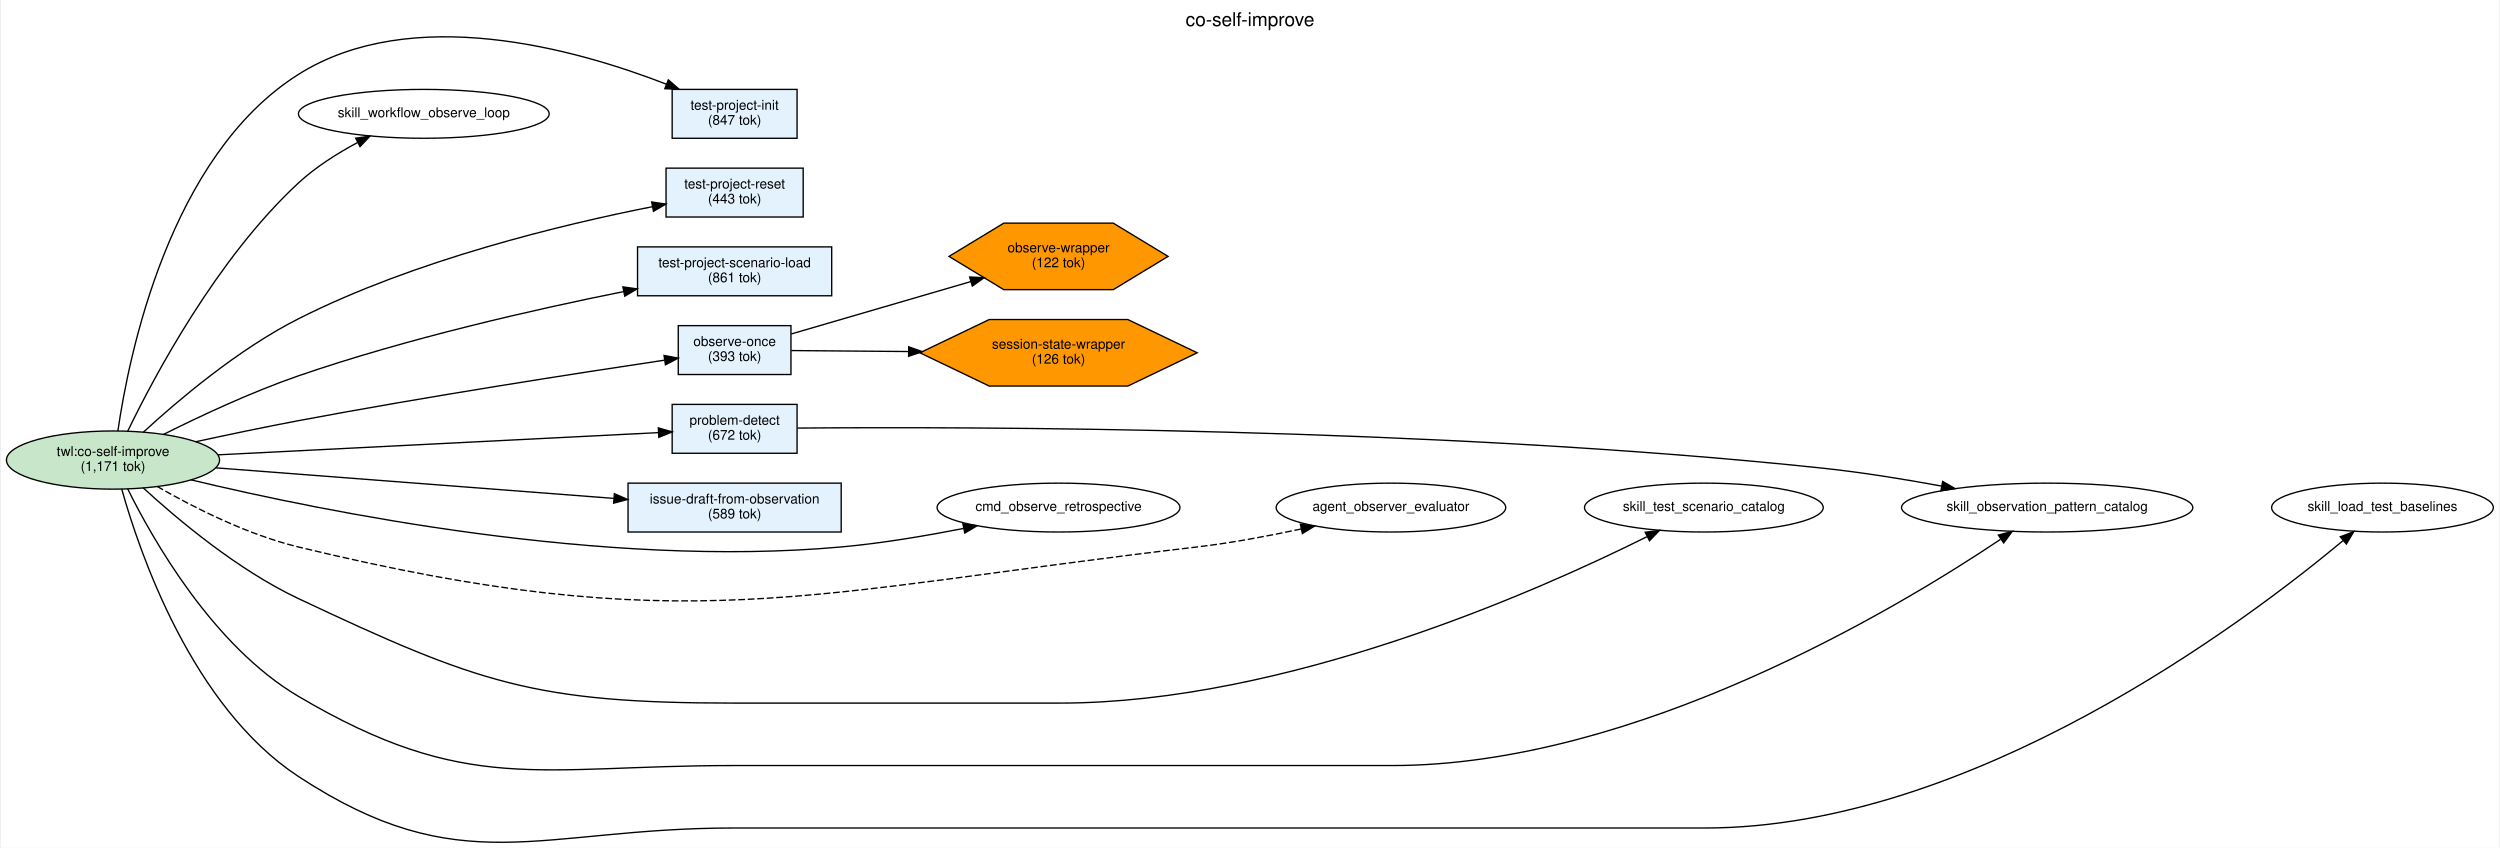
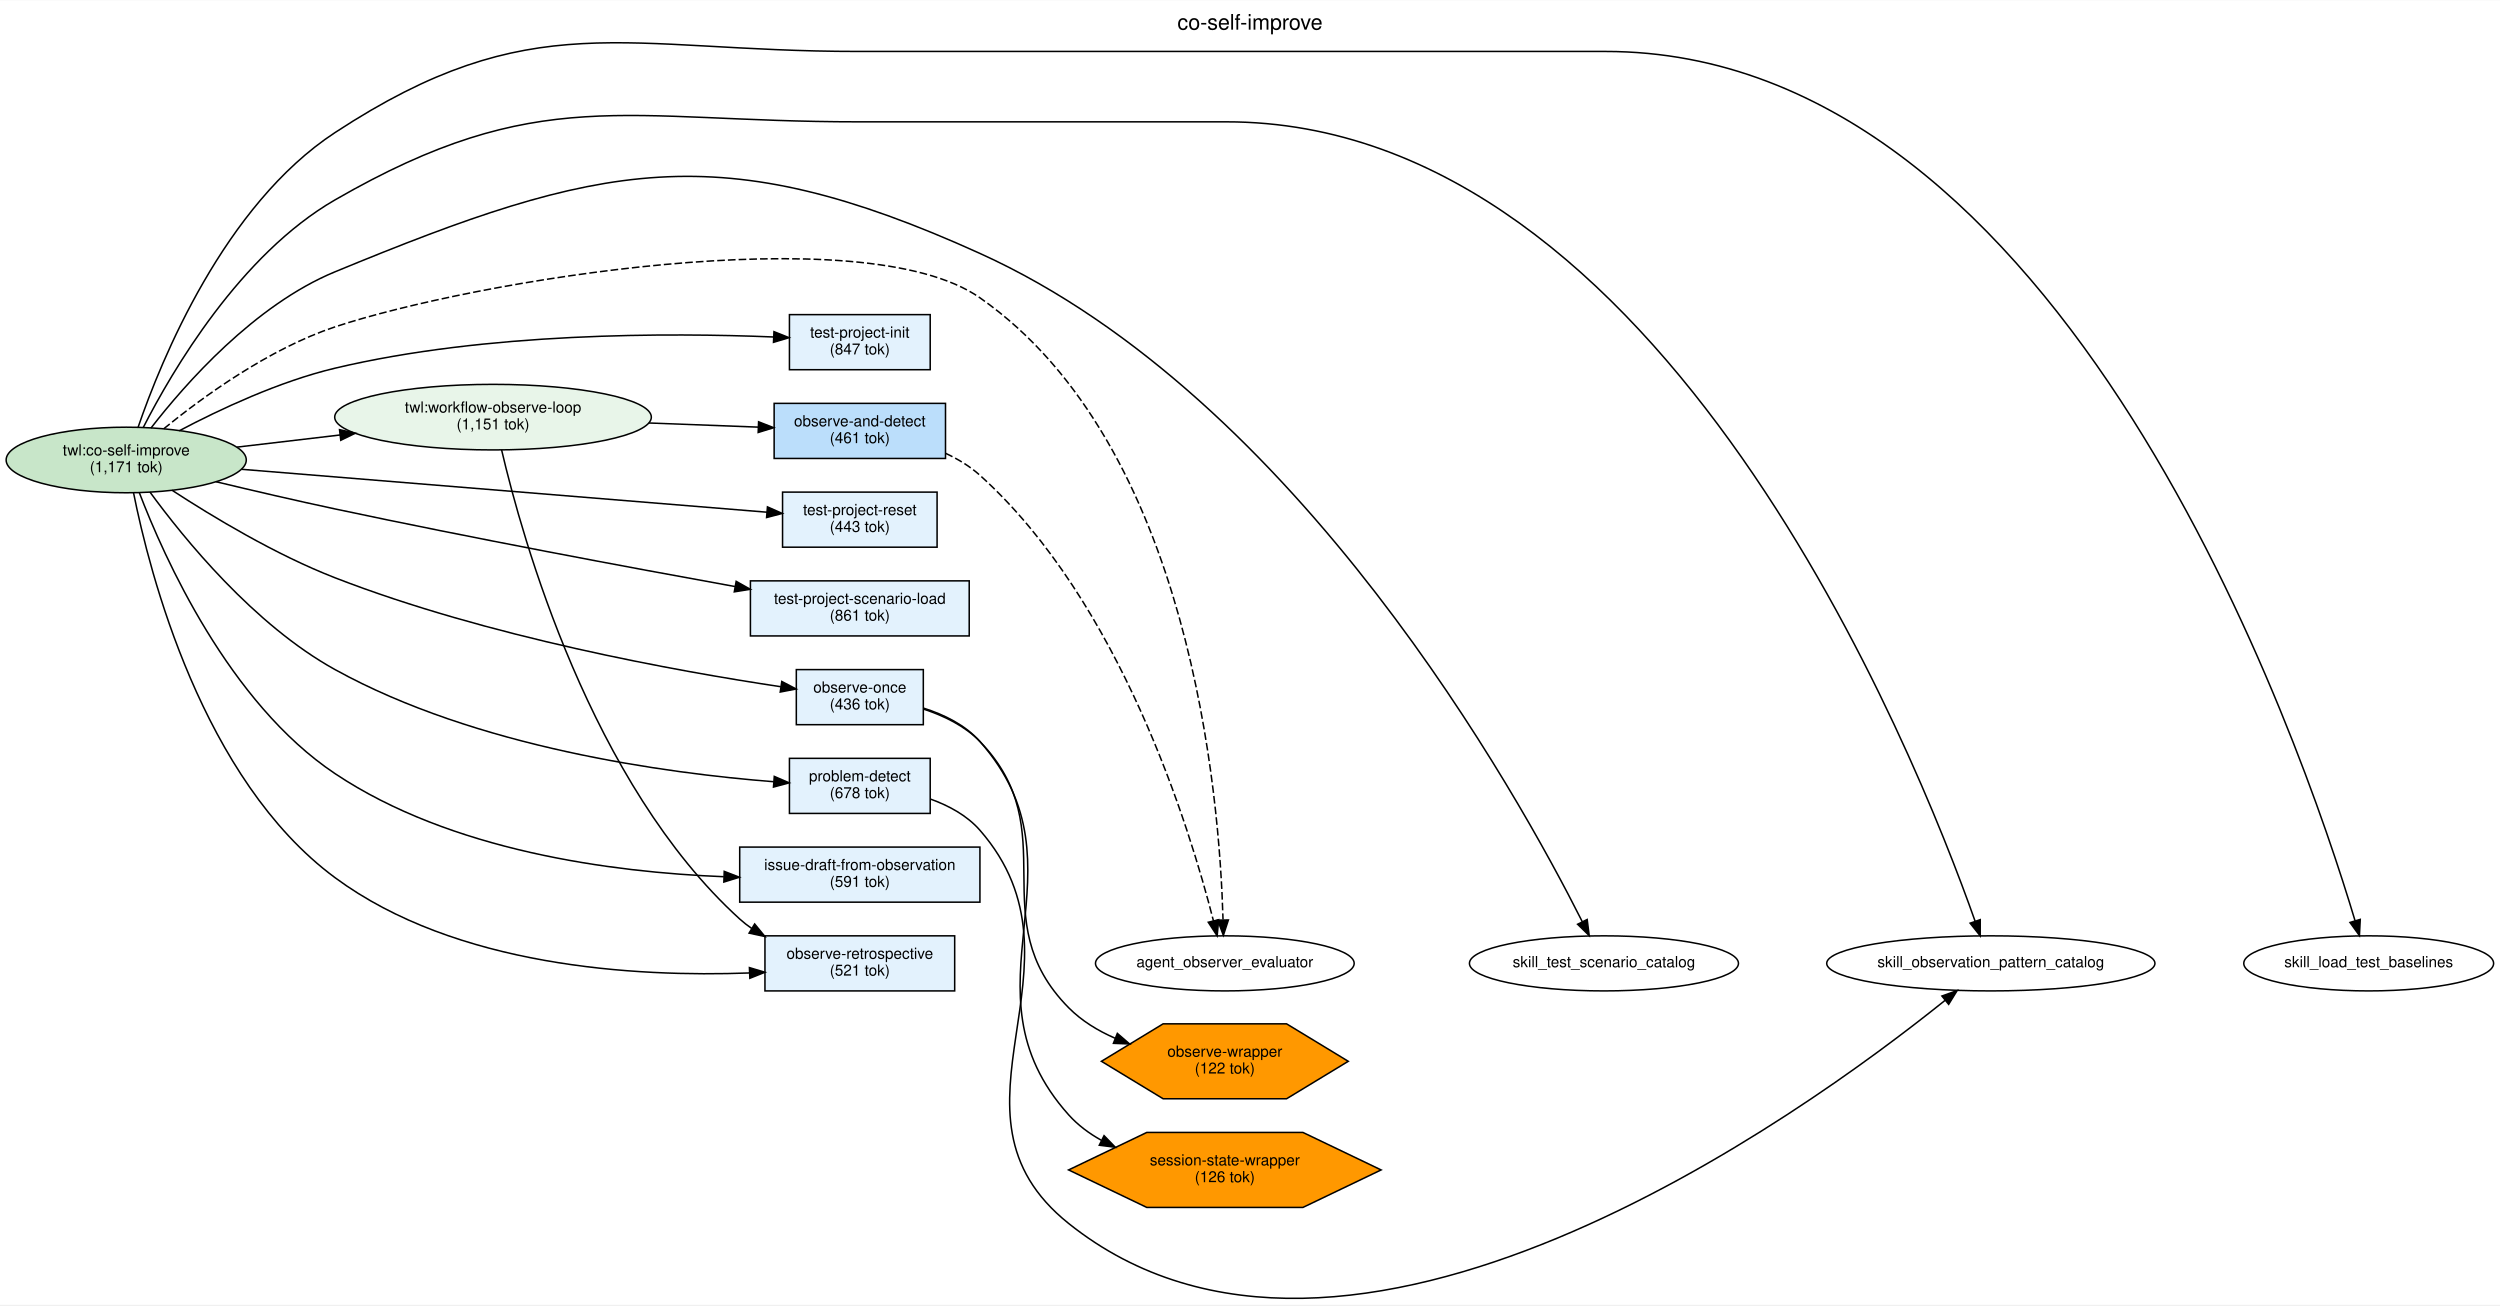
- <svg xmlns="http://www.w3.org/2000/svg" width="1840pt" height="624pt" viewBox="0.00 0.00 1839.82 624.44">
-   <g id="graph0" class="graph" transform="scale(1 1) rotate(0) translate(4 620.44)">
-     <polygon fill="white" stroke="transparent" points="-4,4 -4,-620.44 1835.82,-620.44 1835.82,4 -4,4" />
-     <text text-anchor="middle" x="915.91" y="-601.24" font-family="Helvetica,sans-Serif" font-size="14.00">co-self-improve</text>
+ <svg xmlns="http://www.w3.org/2000/svg" width="1634pt" height="853pt" viewBox="0.00 0.00 1633.92 852.62">
+   <g id="graph0" class="graph" transform="scale(1 1) rotate(0) translate(4 848.62)">
+     <polygon fill="white" stroke="transparent" points="-4,4 -4,-848.62 1629.92,-848.62 1629.92,4 -4,4" />
+     <text text-anchor="middle" x="812.96" y="-829.42" font-family="Helvetica,sans-Serif" font-size="14.00">co-self-improve</text>
    <g id="node1" class="node">
-       <ellipse fill="#c8e6c9" stroke="black" cx="78.49" cy="-281.6" rx="78.48" ry="21.43" />
-       <text text-anchor="middle" x="78.49" y="-284.6" font-family="Helvetica,sans-Serif" font-size="10.00">twl:co-self-improve</text>
-       <text text-anchor="middle" x="78.49" y="-273.6" font-family="Helvetica,sans-Serif" font-size="10.00">(1,171 tok)</text>
+       <ellipse fill="#c8e6c9" stroke="black" cx="78.49" cy="-548.16" rx="78.48" ry="21.43" />
+       <text text-anchor="middle" x="78.49" y="-551.16" font-family="Helvetica,sans-Serif" font-size="10.00">twl:co-self-improve</text>
+       <text text-anchor="middle" x="78.49" y="-540.16" font-family="Helvetica,sans-Serif" font-size="10.00">(1,171 tok)</text>
    </g>
    <g id="node2" class="node">
-       <polygon fill="#e3f2fd" stroke="black" points="577.82,-380.6 494.82,-380.6 494.82,-344.6 577.82,-344.6 577.82,-380.6" />
-       <text text-anchor="middle" x="536.32" y="-365.6" font-family="Helvetica,sans-Serif" font-size="10.00">observe-once</text>
-       <text text-anchor="middle" x="536.32" y="-354.6" font-family="Helvetica,sans-Serif" font-size="10.00">(393 tok)</text>
+       <ellipse fill="#e8f5e9" stroke="black" cx="318.22" cy="-576.16" rx="103.48" ry="21.43" />
+       <text text-anchor="middle" x="318.22" y="-579.16" font-family="Helvetica,sans-Serif" font-size="10.00">twl:workflow-observe-loop</text>
+       <text text-anchor="middle" x="318.22" y="-568.16" font-family="Helvetica,sans-Serif" font-size="10.00">(1,151 tok)</text>
+     </g>
+     <g id="edge1" class="edge">
+       <path fill="none" stroke="black" d="M150.81,-556.56C172.02,-559.06 195.64,-561.84 218.27,-564.5" />
+       <polygon fill="black" stroke="black" points="217.9,-567.98 228.25,-565.68 218.72,-561.03 217.9,-567.98" />
+     </g>
+     <g id="node3" class="node">
+       <polygon fill="#e3f2fd" stroke="black" points="599.45,-411.16 516.45,-411.16 516.45,-375.16 599.45,-375.16 599.45,-411.16" />
+       <text text-anchor="middle" x="557.95" y="-396.16" font-family="Helvetica,sans-Serif" font-size="10.00">observe-once</text>
+       <text text-anchor="middle" x="557.95" y="-385.16" font-family="Helvetica,sans-Serif" font-size="10.00">(436 tok)</text>
    </g>
    <g id="edge5" class="edge">
-       <path fill="none" stroke="black" d="M139.39,-295.09C162.9,-300.21 190.15,-305.93 214.98,-310.6 309.92,-328.45 421.38,-345.72 484.64,-355.17" />
-       <polygon fill="black" stroke="black" points="484.34,-358.66 494.75,-356.68 485.37,-351.74 484.34,-358.66" />
+       <path fill="none" stroke="black" d="M108.38,-528.41C135,-511.04 176.14,-486.24 214.98,-471.16 314.59,-432.46 438.34,-410.16 506.32,-399.97" />
+       <polygon fill="black" stroke="black" points="506.95,-403.41 516.33,-398.49 505.93,-396.49 506.95,-403.41" />
    </g>
-     <g id="node3" class="node">
-       <polygon fill="#e3f2fd" stroke="black" points="582.32,-322.6 490.32,-322.6 490.32,-286.6 582.32,-286.6 582.32,-322.6" />
-       <text text-anchor="middle" x="536.32" y="-307.6" font-family="Helvetica,sans-Serif" font-size="10.00">problem-detect</text>
-       <text text-anchor="middle" x="536.32" y="-296.6" font-family="Helvetica,sans-Serif" font-size="10.00">(672 tok)</text>
+     <g id="node4" class="node">
+       <polygon fill="#e3f2fd" stroke="black" points="603.95,-353.16 511.95,-353.16 511.95,-317.16 603.95,-317.16 603.95,-353.16" />
+       <text text-anchor="middle" x="557.95" y="-338.16" font-family="Helvetica,sans-Serif" font-size="10.00">problem-detect</text>
+       <text text-anchor="middle" x="557.95" y="-327.16" font-family="Helvetica,sans-Serif" font-size="10.00">(678 tok)</text>
    </g>
    <g id="edge6" class="edge">
-       <path fill="none" stroke="black" d="M155.78,-285.45C247.54,-290.08 399.28,-297.73 480.31,-301.82" />
-       <polygon fill="black" stroke="black" points="480.15,-305.32 490.31,-302.33 480.5,-298.33 480.15,-305.32" />
+       <path fill="none" stroke="black" d="M93.92,-527.31C116.2,-496.8 161.98,-440.44 214.98,-411.16 307.19,-360.2 431.2,-343.41 501.74,-337.87" />
+       <polygon fill="black" stroke="black" points="502.04,-341.36 511.75,-337.14 501.52,-334.38 502.04,-341.36" />
    </g>
-     <g id="node4" class="node">
-       <polygon fill="#e3f2fd" stroke="black" points="614.82,-264.6 457.82,-264.6 457.82,-228.6 614.82,-228.6 614.82,-264.6" />
-       <text text-anchor="middle" x="536.32" y="-249.6" font-family="Helvetica,sans-Serif" font-size="10.00">issue-draft-from-observation</text>
-       <text text-anchor="middle" x="536.32" y="-238.6" font-family="Helvetica,sans-Serif" font-size="10.00">(589 tok)</text>
+     <g id="node5" class="node">
+       <polygon fill="#e3f2fd" stroke="black" points="636.45,-295.16 479.45,-295.16 479.45,-259.16 636.45,-259.16 636.45,-295.16" />
+       <text text-anchor="middle" x="557.95" y="-280.16" font-family="Helvetica,sans-Serif" font-size="10.00">issue-draft-from-observation</text>
+       <text text-anchor="middle" x="557.95" y="-269.16" font-family="Helvetica,sans-Serif" font-size="10.00">(591 tok)</text>
    </g>
    <g id="edge7" class="edge">
-       <path fill="none" stroke="black" d="M154.25,-275.86C234.59,-269.69 362.17,-259.89 447.3,-253.36" />
-       <polygon fill="black" stroke="black" points="447.76,-256.83 457.46,-252.58 447.22,-249.85 447.76,-256.83" />
+       <path fill="none" stroke="black" d="M86.99,-526.98C103.18,-484.6 145.62,-389.47 214.98,-343.16 290.62,-292.65 395.44,-278.71 469.04,-275.8" />
+       <polygon fill="black" stroke="black" points="469.33,-279.3 479.21,-275.46 469.09,-272.3 469.33,-279.3" />
    </g>
-     <g id="node5" class="node">
-       <polygon fill="#e3f2fd" stroke="black" points="582.32,-554.6 490.32,-554.6 490.32,-518.6 582.32,-518.6 582.32,-554.6" />
-       <text text-anchor="middle" x="536.32" y="-539.6" font-family="Helvetica,sans-Serif" font-size="10.00">test-project-init</text>
-       <text text-anchor="middle" x="536.32" y="-528.6" font-family="Helvetica,sans-Serif" font-size="10.00">(847 tok)</text>
+     <g id="node7" class="node">
+       <polygon fill="#e3f2fd" stroke="black" points="619.95,-237.16 495.95,-237.16 495.95,-201.16 619.95,-201.16 619.95,-237.16" />
+       <text text-anchor="middle" x="557.95" y="-222.16" font-family="Helvetica,sans-Serif" font-size="10.00">observe-retrospective</text>
+       <text text-anchor="middle" x="557.95" y="-211.16" font-family="Helvetica,sans-Serif" font-size="10.00">(521 tok)</text>
+     </g>
+     <g id="edge8" class="edge">
+       <path fill="none" stroke="black" d="M83.24,-526.88C93.67,-474.57 128.16,-339.29 214.98,-275.16 293.89,-216.86 411.04,-210.11 485.69,-212.89" />
+       <polygon fill="black" stroke="black" points="485.79,-216.4 495.93,-213.35 486.09,-209.41 485.79,-216.4" />
+     </g>
+     <g id="node8" class="node">
+       <polygon fill="#e3f2fd" stroke="black" points="603.95,-643.16 511.95,-643.16 511.95,-607.16 603.95,-607.16 603.95,-643.16" />
+       <text text-anchor="middle" x="557.95" y="-628.16" font-family="Helvetica,sans-Serif" font-size="10.00">test-project-init</text>
+       <text text-anchor="middle" x="557.95" y="-617.16" font-family="Helvetica,sans-Serif" font-size="10.00">(847 tok)</text>
    </g>
    <g id="edge2" class="edge">
-       <path fill="none" stroke="black" d="M82.08,-302.99C90.07,-358.25 119.8,-505.55 214.98,-565.6 298.37,-618.21 419.11,-584.45 486.02,-558.44" />
-       <polygon fill="black" stroke="black" points="487.49,-561.62 495.49,-554.67 484.9,-555.11 487.49,-561.62" />
+       <path fill="none" stroke="black" d="M113.07,-567.21C139.77,-581.31 178.56,-599.5 214.98,-608.16 313.86,-631.65 433.2,-631.35 501.56,-628.55" />
+       <polygon fill="black" stroke="black" points="501.84,-632.04 511.68,-628.1 501.53,-625.05 501.84,-632.04" />
+     </g>
+     <g id="node9" class="node">
+       <polygon fill="#e3f2fd" stroke="black" points="608.45,-527.16 507.45,-527.16 507.45,-491.16 608.45,-491.16 608.45,-527.16" />
+       <text text-anchor="middle" x="557.95" y="-512.16" font-family="Helvetica,sans-Serif" font-size="10.00">test-project-reset</text>
+       <text text-anchor="middle" x="557.95" y="-501.16" font-family="Helvetica,sans-Serif" font-size="10.00">(443 tok)</text>
+     </g>
+     <g id="edge3" class="edge">
+       <path fill="none" stroke="black" d="M153.83,-542.08C248.5,-534.35 410.23,-521.14 497.28,-514.03" />
+       <polygon fill="black" stroke="black" points="497.58,-517.52 507.26,-513.22 497.01,-510.54 497.58,-517.52" />
+     </g>
+     <g id="node10" class="node">
+       <polygon fill="#e3f2fd" stroke="black" points="629.45,-469.16 486.45,-469.16 486.45,-433.16 629.45,-433.16 629.45,-469.16" />
+       <text text-anchor="middle" x="557.95" y="-454.16" font-family="Helvetica,sans-Serif" font-size="10.00">test-project-scenario-load</text>
+       <text text-anchor="middle" x="557.95" y="-443.16" font-family="Helvetica,sans-Serif" font-size="10.00">(861 tok)</text>
+     </g>
+     <g id="edge4" class="edge">
+       <path fill="none" stroke="black" d="M137.05,-533.97C161.08,-528.2 189.33,-521.62 214.98,-516.16 304.13,-497.17 406.94,-477.99 476.37,-465.44" />
+       <polygon fill="black" stroke="black" points="477.14,-468.85 486.36,-463.64 475.9,-461.97 477.14,-468.85" />
+     </g>
+     <g id="node13" class="node">
+       <ellipse fill="none" stroke="black" cx="796.51" cy="-219.16" rx="84.54" ry="18" />
+       <text text-anchor="middle" x="796.51" y="-216.66" font-family="Helvetica,sans-Serif" font-size="10.00">agent_observer_evaluator</text>
+     </g>
+     <g id="edge9" class="edge">
+       <path fill="none" stroke="black" stroke-dasharray="5,2" d="M103.02,-568.56C128.64,-589.43 171.74,-620.77 214.98,-635.16 303.94,-664.76 559.61,-707.88 636.45,-654.16 774.3,-557.79 793.08,-328.51 795.33,-247.84" />
+       <polygon fill="black" stroke="black" points="798.84,-247.54 795.55,-237.47 791.84,-247.39 798.84,-247.54" />
+     </g>
+     <g id="node14" class="node">
+       <ellipse fill="none" stroke="black" cx="1044.29" cy="-219.16" rx="87.92" ry="18" />
+       <text text-anchor="middle" x="1044.29" y="-216.66" font-family="Helvetica,sans-Serif" font-size="10.00">skill_test_scenario_catalog</text>
+     </g>
+     <g id="edge10" class="edge">
+       <path fill="none" stroke="black" d="M94.62,-568.96C117.11,-597.98 162.41,-649.47 214.98,-671.16 388.22,-742.62 465.76,-760.51 636.45,-683.16 844.11,-589.06 987.65,-330.79 1030.18,-246.3" />
+       <polygon fill="black" stroke="black" points="1033.33,-247.84 1034.65,-237.32 1027.06,-244.72 1033.33,-247.84" />
+     </g>
+     <g id="node15" class="node">
+       <ellipse fill="none" stroke="black" cx="1297.14" cy="-219.16" rx="107.27" ry="18" />
+       <text text-anchor="middle" x="1297.14" y="-216.66" font-family="Helvetica,sans-Serif" font-size="10.00">skill_observation_pattern_catalog</text>
+     </g>
+     <g id="edge11" class="edge">
+       <path fill="none" stroke="black" d="M89.62,-569.38C108.55,-606.45 153.02,-682.44 214.98,-718.16 348.11,-794.91 403.28,-769.16 556.95,-769.16 556.95,-769.16 556.95,-769.16 797.51,-769.16 1082.79,-769.16 1247.51,-358 1286.88,-246.67" />
+       <polygon fill="black" stroke="black" points="1290.21,-247.74 1290.2,-237.14 1283.6,-245.43 1290.21,-247.74" />
+     </g>
+     <g id="node16" class="node">
+       <ellipse fill="none" stroke="black" cx="1544.1" cy="-219.16" rx="81.65" ry="18" />
+       <text text-anchor="middle" x="1544.1" y="-216.66" font-family="Helvetica,sans-Serif" font-size="10.00">skill_load_test_baselines</text>
+     </g>
+     <g id="edge12" class="edge">
+       <path fill="none" stroke="black" d="M86.22,-569.45C101.35,-613.55 142.52,-714.68 214.98,-762.16 343.62,-846.45 403.15,-815.16 556.95,-815.16 556.95,-815.16 556.95,-815.16 1045.29,-815.16 1345.3,-815.16 1499.89,-364.8 1535.18,-247.05" />
+       <polygon fill="black" stroke="black" points="1538.58,-247.9 1538.05,-237.32 1531.86,-245.92 1538.58,-247.9" />
    </g>
    <g id="node6" class="node">
-       <polygon fill="#e3f2fd" stroke="black" points="586.82,-496.6 485.82,-496.6 485.82,-460.6 586.82,-460.6 586.82,-496.6" />
-       <text text-anchor="middle" x="536.32" y="-481.6" font-family="Helvetica,sans-Serif" font-size="10.00">test-project-reset</text>
-       <text text-anchor="middle" x="536.32" y="-470.6" font-family="Helvetica,sans-Serif" font-size="10.00">(443 tok)</text>
+       <polygon fill="#bbdefb" stroke="black" points="613.95,-585.16 501.95,-585.16 501.95,-549.16 613.95,-549.16 613.95,-585.16" />
+       <text text-anchor="middle" x="557.95" y="-570.16" font-family="Helvetica,sans-Serif" font-size="10.00">observe-and-detect</text>
+       <text text-anchor="middle" x="557.95" y="-559.16" font-family="Helvetica,sans-Serif" font-size="10.00">(461 tok)</text>
    </g>
-     <g id="edge3" class="edge">
-       <path fill="none" stroke="black" d="M100.76,-302.04C126.07,-325.34 170.53,-363.1 214.98,-385.6 300.61,-428.95 409.64,-455.15 475.87,-468.23" />
-       <polygon fill="black" stroke="black" points="475.24,-471.68 485.72,-470.15 476.57,-464.8 475.24,-471.68" />
+     <g id="edge13" class="edge">
+       <path fill="none" stroke="black" d="M420.04,-572.34C444.18,-571.43 469.34,-570.47 491.41,-569.64" />
+       <polygon fill="black" stroke="black" points="491.79,-573.13 501.65,-569.25 491.52,-566.13 491.79,-573.13" />
    </g>
-     <g id="node7" class="node">
-       <polygon fill="#e3f2fd" stroke="black" points="607.82,-438.6 464.82,-438.6 464.82,-402.6 607.82,-402.6 607.82,-438.6" />
-       <text text-anchor="middle" x="536.32" y="-423.6" font-family="Helvetica,sans-Serif" font-size="10.00">test-project-scenario-load</text>
-       <text text-anchor="middle" x="536.32" y="-412.6" font-family="Helvetica,sans-Serif" font-size="10.00">(861 tok)</text>
-     </g>
-     <g id="edge4" class="edge">
-       <path fill="none" stroke="black" d="M115.51,-300.4C142.37,-313.84 180.26,-331.61 214.98,-343.6 294.82,-371.17 389.14,-392.55 454.67,-405.71" />
-       <polygon fill="black" stroke="black" points="454.03,-409.16 464.52,-407.68 455.4,-402.29 454.03,-409.16" />
-     </g>
-     <g id="node10" class="node">
-       <ellipse fill="none" stroke="black" cx="307.4" cy="-536.6" rx="92.34" ry="18" />
-       <text text-anchor="middle" x="307.4" y="-534.1" font-family="Helvetica,sans-Serif" font-size="10.00">skill_workflow_observe_loop</text>
-     </g>
-     <g id="edge1" class="edge">
-       <path fill="none" stroke="black" d="M89.27,-302.76C108.57,-342.67 154.91,-430.01 214.98,-485.6 227.68,-497.35 243.58,-507.42 258.55,-515.43" />
-       <polygon fill="black" stroke="black" points="257.22,-518.68 267.71,-520.15 260.42,-512.46 257.22,-518.68" />
+     <g id="edge14" class="edge">
+       <path fill="none" stroke="black" d="M323.81,-554.82C337.29,-497.14 382.09,-336.56 479.45,-248.16 481.9,-245.94 484.53,-243.88 487.3,-241.98" />
+       <polygon fill="black" stroke="black" points="489.22,-244.91 495.94,-236.72 485.58,-238.93 489.22,-244.91" />
    </g>
    <g id="node11" class="node">
-       <ellipse fill="none" stroke="black" cx="774.88" cy="-246.6" rx="89.45" ry="18" />
-       <text text-anchor="middle" x="774.88" y="-244.1" font-family="Helvetica,sans-Serif" font-size="10.00">cmd_observe_retrospective</text>
+       <polygon fill="#ff9800" stroke="black" points="877.18,-155.16 836.85,-179.65 756.18,-179.65 715.85,-155.16 756.18,-130.67 836.85,-130.67 877.18,-155.16" />
+       <text text-anchor="middle" x="796.51" y="-158.16" font-family="Helvetica,sans-Serif" font-size="10.00">observe-wrapper</text>
+       <text text-anchor="middle" x="796.51" y="-147.16" font-family="Helvetica,sans-Serif" font-size="10.00">(122 tok)</text>
    </g>
-     <g id="edge8" class="edge">
-       <path fill="none" stroke="black" d="M136.03,-267C233.56,-243.58 439.8,-201.77 614.82,-217.6 644.57,-220.29 677.08,-225.75 704.91,-231.22" />
-       <polygon fill="black" stroke="black" points="704.44,-234.7 714.93,-233.23 705.82,-227.83 704.44,-234.7" />
+     <g id="edge15" class="edge">
+       <path fill="none" stroke="black" d="M599.51,-385.37C612.75,-381.05 626.58,-374.39 636.45,-364.16 693.04,-305.48 637.15,-248.13 694.45,-190.16 702.92,-181.59 713.58,-175.12 724.78,-170.23" />
+       <polygon fill="black" stroke="black" points="726.26,-173.41 734.28,-166.49 723.69,-166.9 726.26,-173.41" />
    </g>
    <g id="node12" class="node">
-       <ellipse fill="none" stroke="black" cx="1019.71" cy="-246.6" rx="84.54" ry="18" />
-       <text text-anchor="middle" x="1019.71" y="-244.1" font-family="Helvetica,sans-Serif" font-size="10.00">agent_observer_evaluator</text>
+       <polygon fill="#ff9800" stroke="black" points="898.64,-84.16 847.58,-108.65 745.45,-108.65 694.39,-84.16 745.45,-59.67 847.58,-59.67 898.64,-84.16" />
+       <text text-anchor="middle" x="796.51" y="-87.16" font-family="Helvetica,sans-Serif" font-size="10.00">session-state-wrapper</text>
+       <text text-anchor="middle" x="796.51" y="-76.16" font-family="Helvetica,sans-Serif" font-size="10.00">(126 tok)</text>
    </g>
-     <g id="edge9" class="edge">
-       <path fill="none" stroke="black" stroke-dasharray="5,2" d="M110.97,-262.17C137.58,-246.89 177.3,-226.7 214.98,-217.6 500.95,-148.49 584.72,-183.5 876.94,-217.6 902.16,-220.54 929.56,-225.68 953.49,-230.82" />
-       <polygon fill="black" stroke="black" points="953,-234.3 963.52,-233.02 954.5,-227.46 953,-234.3" />
+     <g id="edge16" class="edge">
+       <path fill="none" stroke="black" d="M599.63,-385.97C613.04,-381.71 626.95,-374.93 636.45,-364.16 710.21,-280.58 620.04,-203.15 694.45,-120.16 700.46,-113.46 707.8,-108 715.76,-103.57" />
+       <polygon fill="black" stroke="black" points="717.58,-106.57 724.96,-98.97 714.45,-100.31 717.58,-106.57" />
    </g>
-     <g id="node13" class="node">
-       <ellipse fill="none" stroke="black" cx="1250.19" cy="-246.6" rx="87.92" ry="18" />
-       <text text-anchor="middle" x="1250.19" y="-244.1" font-family="Helvetica,sans-Serif" font-size="10.00">skill_test_scenario_catalog</text>
+     <g id="edge17" class="edge">
+       <path fill="none" stroke="black" d="M604.13,-326.54C616.12,-322.23 628.05,-315.79 636.45,-306.16 713.43,-217.92 602.99,-122.28 694.45,-49.16 875.72,95.76 1173.87,-119.95 1267.25,-195" />
+       <polygon fill="black" stroke="black" points="1265.17,-197.82 1275.14,-201.4 1269.58,-192.38 1265.17,-197.82" />
    </g>
-     <g id="edge10" class="edge">
-       <path fill="none" stroke="black" d="M100.65,-261.2C125.87,-238.03 170.24,-200.69 214.98,-179.6 347.42,-117.15 388.89,-102.6 535.32,-102.6 535.32,-102.6 535.32,-102.6 775.88,-102.6 942.19,-102.6 1127.69,-184.98 1208.21,-225.12" />
-       <polygon fill="black" stroke="black" points="1206.99,-228.43 1217.5,-229.8 1210.14,-222.17 1206.99,-228.43" />
-     </g>
-     <g id="node14" class="node">
-       <ellipse fill="none" stroke="black" cx="1503.04" cy="-246.6" rx="107.27" ry="18" />
-       <text text-anchor="middle" x="1503.04" y="-244.1" font-family="Helvetica,sans-Serif" font-size="10.00">skill_observation_pattern_catalog</text>
-     </g>
-     <g id="edge11" class="edge">
-       <path fill="none" stroke="black" d="M89.23,-260.54C107.82,-222.93 152.18,-144.69 214.98,-107.6 339.11,-34.28 391.15,-56.6 535.32,-56.6 535.32,-56.6 535.32,-56.6 1020.71,-56.6 1200.27,-56.6 1392.86,-172.42 1468.67,-223.2" />
-       <polygon fill="black" stroke="black" points="1467.08,-226.36 1477.32,-229.06 1471,-220.56 1467.08,-226.36" />
-     </g>
-     <g id="node15" class="node">
-       <ellipse fill="none" stroke="black" cx="1750" cy="-246.6" rx="81.65" ry="18" />
-       <text text-anchor="middle" x="1750" y="-244.1" font-family="Helvetica,sans-Serif" font-size="10.00">skill_load_test_baselines</text>
-     </g>
-     <g id="edge12" class="edge">
-       <path fill="none" stroke="black" d="M84.87,-260.4C98.06,-213.28 136.75,-99.97 214.98,-48.6 334.82,30.1 391.95,-10.6 535.32,-10.6 535.32,-10.6 535.32,-10.6 1251.19,-10.6 1447.35,-10.6 1648.72,-162.07 1721.04,-222.31" />
-       <polygon fill="black" stroke="black" points="1718.92,-225.1 1728.82,-228.86 1723.42,-219.74 1718.92,-225.1" />
-     </g>
-     <g id="node8" class="node">
-       <polygon fill="#ff9800" stroke="black" points="855.55,-431.6 815.21,-456.09 734.55,-456.09 694.21,-431.6 734.55,-407.11 815.21,-407.11 855.55,-431.6" />
-       <text text-anchor="middle" x="774.88" y="-434.6" font-family="Helvetica,sans-Serif" font-size="10.00">observe-wrapper</text>
-       <text text-anchor="middle" x="774.88" y="-423.6" font-family="Helvetica,sans-Serif" font-size="10.00">(122 tok)</text>
-     </g>
-     <g id="edge13" class="edge">
-       <path fill="none" stroke="black" d="M577.98,-374.46C614.38,-385.08 668.34,-400.81 710.41,-413.09" />
-       <polygon fill="black" stroke="black" points="709.44,-416.45 720.02,-415.89 711.4,-409.73 709.44,-416.45" />
-     </g>
-     <g id="node9" class="node">
-       <polygon fill="#ff9800" stroke="black" points="877,-360.6 825.94,-385.09 723.82,-385.09 672.76,-360.6 723.82,-336.11 825.94,-336.11 877,-360.6" />
-       <text text-anchor="middle" x="774.88" y="-363.6" font-family="Helvetica,sans-Serif" font-size="10.00">session-state-wrapper</text>
-       <text text-anchor="middle" x="774.88" y="-352.6" font-family="Helvetica,sans-Serif" font-size="10.00">(126 tok)</text>
-     </g>
-     <g id="edge14" class="edge">
-       <path fill="none" stroke="black" d="M577.98,-362.25C601.9,-362.05 633.39,-361.78 664.12,-361.53" />
-       <polygon fill="black" stroke="black" points="664.53,-365.02 674.5,-361.44 664.47,-358.02 664.53,-365.02" />
-     </g>
-     <g id="edge15" class="edge">
-       <path fill="none" stroke="black" d="M582.61,-305.15C704.86,-306.17 1051.6,-305.93 1337.9,-275.6 1366.6,-272.56 1397.86,-267.48 1425.32,-262.42" />
-       <polygon fill="black" stroke="black" points="1426.07,-265.84 1435.25,-260.56 1424.78,-258.96 1426.07,-265.84" />
+     <g id="edge18" class="edge">
+       <path fill="none" stroke="black" stroke-dasharray="5,2" d="M614.01,-552.52C622.13,-548.74 629.94,-544.02 636.45,-538.16 728.17,-455.55 773.53,-308.02 789.09,-246.88" />
+       <polygon fill="black" stroke="black" points="792.49,-247.71 791.49,-237.16 785.69,-246.03 792.49,-247.71" />
    </g>
  </g>
</svg>
